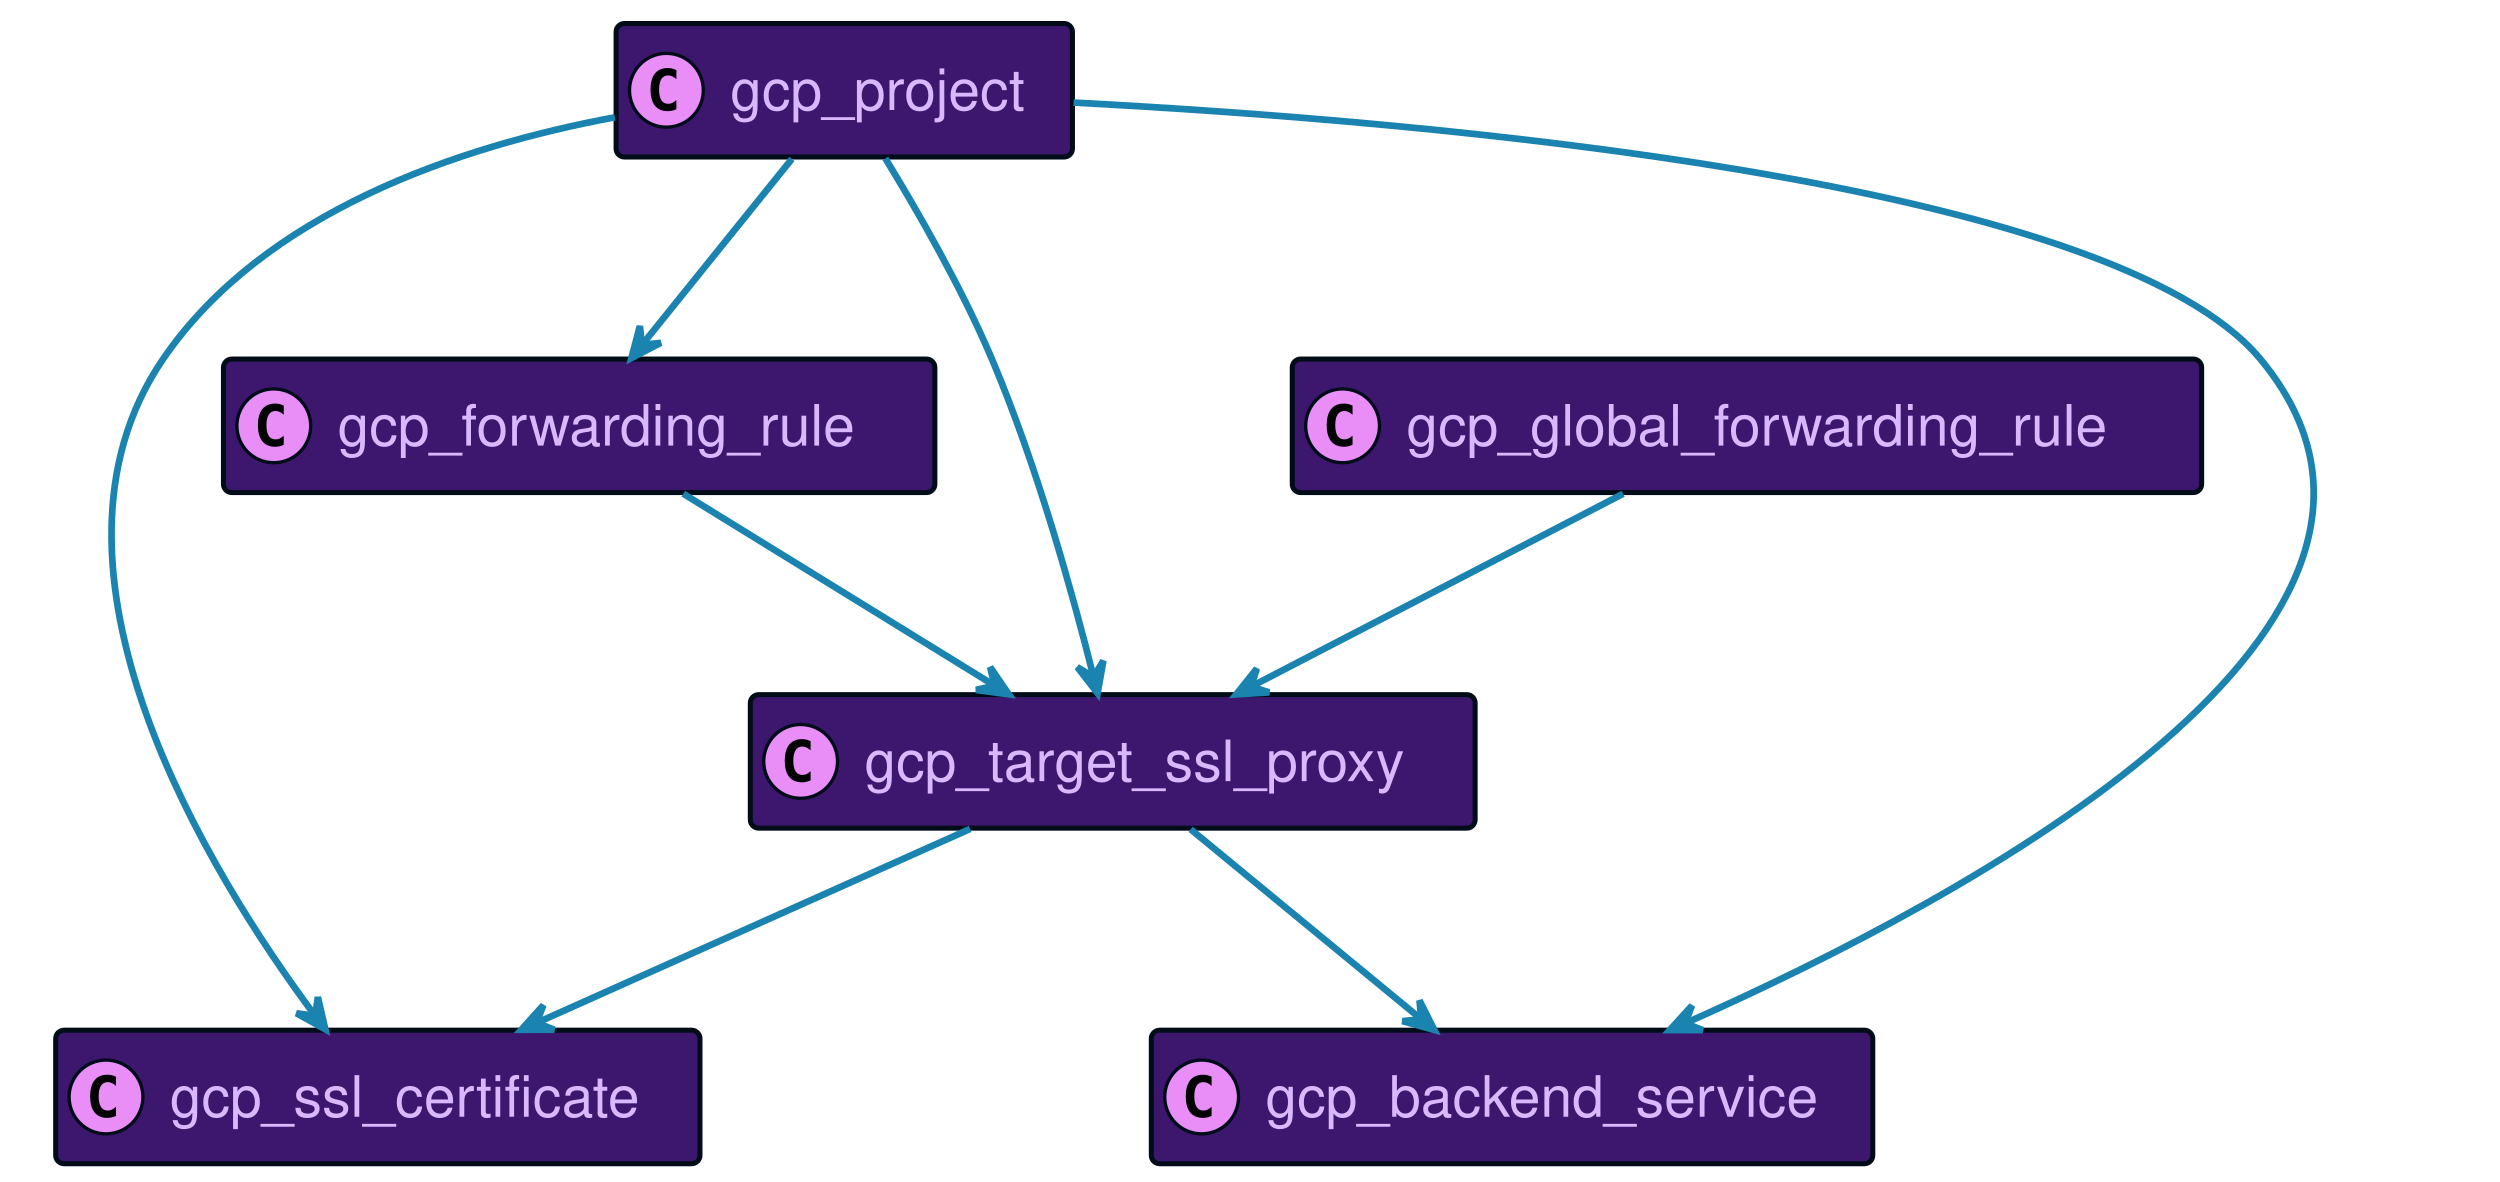
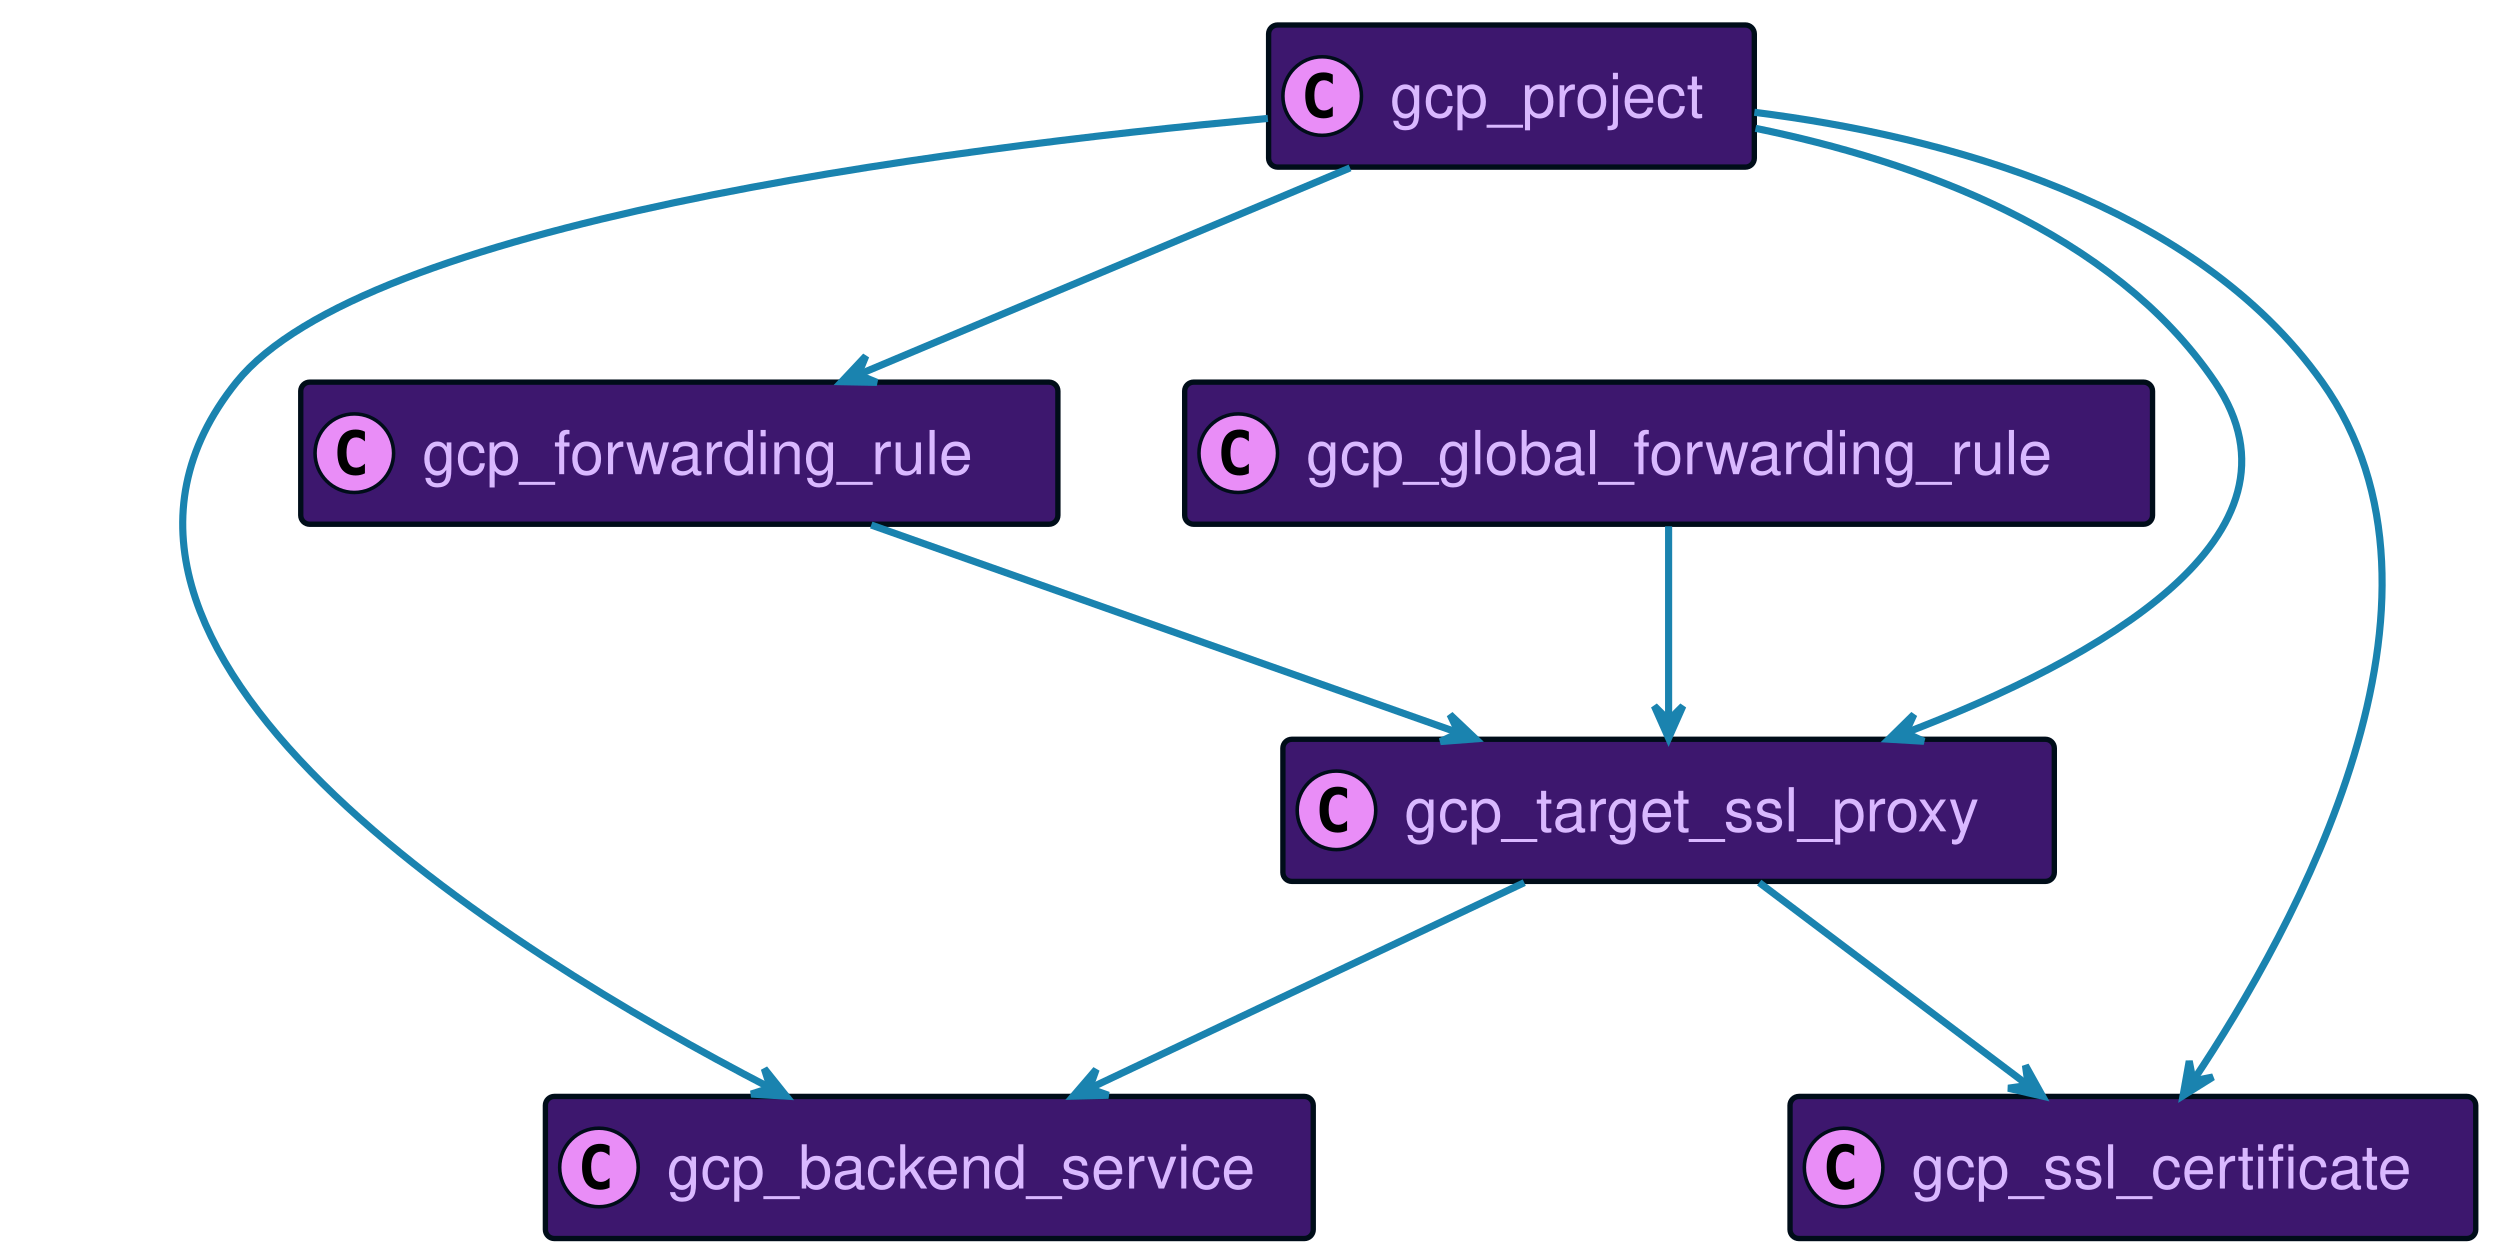
- <svg xmlns="http://www.w3.org/2000/svg" xmlns:xlink="http://www.w3.org/1999/xlink" width="745" height="352" preserveAspectRatio="none" style="width:745px;height:352px;background:#00000000">
-   <a xlink:actuate="onRequest" xlink:href="#a" xlink:show="new" xlink:title="#gcp_ssl_certificate" xlink:type="simple" target="_top">
-     <rect id="a" width="192" height="39.789" x="16.59" y="307" fill="#3D176E" rx="2.5" ry="2.5" style="stroke:#000d19;stroke-width:1.5" />
-     <circle cx="31.59" cy="326.894" r="11" fill="#E98DF7" style="stroke:#000d19;stroke-width:1" />
-     <path d="M34.559 332.535q-.578.297-1.219.438-.64.156-1.344.156-2.5 0-3.828-1.64-1.312-1.657-1.312-4.782t1.312-4.781q1.328-1.656 3.828-1.656.703 0 1.344.156.656.156 1.219.453v2.719q-.625-.579-1.219-.844-.594-.281-1.219-.281-1.344 0-2.031 1.078-.688 1.062-.688 3.156 0 2.094.688 3.172.688 1.062 2.031 1.062.625 0 1.219-.265.594-.281 1.219-.86v2.72Z" />
-     <text x="50.59" y="332.78" fill="#D9B8FF" font-family="Helvetica" font-size="17" textLength="150">gcp_ssl_certificate</text>
+ <svg xmlns="http://www.w3.org/2000/svg" xmlns:xlink="http://www.w3.org/1999/xlink" width="700" height="352" preserveAspectRatio="none" style="width:700px;height:352px;background:#00000000">
+   <a xlink:actuate="onRequest" xlink:href="#a" xlink:show="new" xlink:title="#gcp_global_forwarding_rule" xlink:type="simple" target="_top">
+     <rect id="a" width="271" height="39.789" x="331.71" y="107" fill="#3D176E" rx="2.5" ry="2.5" style="stroke:#000d19;stroke-width:1.5" />
+     <circle cx="346.71" cy="126.894" r="11" fill="#E98DF7" style="stroke:#000d19;stroke-width:1" />
+     <path d="M349.679 132.535q-.578.297-1.219.438-.64.156-1.344.156-2.5 0-3.828-1.64-1.312-1.657-1.312-4.782t1.312-4.781q1.328-1.657 3.828-1.657.703 0 1.344.157.656.156 1.219.453v2.719q-.625-.579-1.219-.844-.594-.281-1.219-.281-1.344 0-2.031 1.078-.688 1.062-.688 3.156 0 2.094.688 3.172.688 1.062 2.031 1.062.625 0 1.219-.265.594-.281 1.219-.86v2.72Z" />
+     <text x="365.71" y="132.78" fill="#D9B8FF" font-family="Helvetica" font-size="17" textLength="229">gcp_global_forwarding_rule</text>
  </a>
  <a xlink:actuate="onRequest" xlink:href="#b" xlink:show="new" xlink:title="#gcp_forwarding_rule" xlink:type="simple" target="_top">
-     <rect id="b" width="212" height="39.789" x="66.59" y="107" fill="#3D176E" rx="2.5" ry="2.5" style="stroke:#000d19;stroke-width:1.5" />
-     <circle cx="81.59" cy="126.894" r="11" fill="#E98DF7" style="stroke:#000d19;stroke-width:1" />
-     <path d="M84.559 132.535q-.578.297-1.219.438-.64.156-1.344.156-2.5 0-3.828-1.64-1.312-1.657-1.312-4.782t1.312-4.781q1.328-1.657 3.828-1.657.703 0 1.344.157.656.156 1.219.453v2.719q-.625-.579-1.219-.844-.594-.281-1.219-.281-1.343 0-2.031 1.078-.688 1.062-.688 3.156 0 2.094.688 3.172.688 1.062 2.031 1.062.625 0 1.219-.265.594-.281 1.219-.86v2.72Z" />
-     <text x="100.59" y="132.78" fill="#D9B8FF" font-family="Helvetica" font-size="17" textLength="170">gcp_forwarding_rule</text>
+     <rect id="b" width="212" height="39.789" x="84.21" y="107" fill="#3D176E" rx="2.5" ry="2.5" style="stroke:#000d19;stroke-width:1.5" />
+     <circle cx="99.21" cy="126.894" r="11" fill="#E98DF7" style="stroke:#000d19;stroke-width:1" />
+     <path d="M102.179 132.535q-.578.297-1.219.438-.64.156-1.344.156-2.5 0-3.828-1.64-1.312-1.657-1.312-4.782t1.312-4.781q1.328-1.657 3.828-1.657.703 0 1.344.157.656.156 1.219.453v2.719q-.625-.579-1.219-.844-.594-.281-1.219-.281-1.344 0-2.031 1.078-.688 1.062-.688 3.156 0 2.094.688 3.172.688 1.062 2.031 1.062.625 0 1.219-.265.594-.281 1.219-.86v2.72Z" />
+     <text x="118.21" y="132.78" fill="#D9B8FF" font-family="Helvetica" font-size="17" textLength="170">gcp_forwarding_rule</text>
  </a>
-   <a xlink:actuate="onRequest" xlink:href="#c" xlink:show="new" xlink:title="#gcp_global_forwarding_rule" xlink:type="simple" target="_top">
-     <rect id="c" width="271" height="39.789" x="385.09" y="107" fill="#3D176E" rx="2.5" ry="2.5" style="stroke:#000d19;stroke-width:1.5" />
-     <circle cx="400.09" cy="126.894" r="11" fill="#E98DF7" style="stroke:#000d19;stroke-width:1" />
-     <path d="M403.059 132.535q-.578.297-1.219.438-.64.156-1.344.156-2.5 0-3.828-1.64-1.312-1.657-1.312-4.782t1.312-4.781q1.328-1.657 3.828-1.657.703 0 1.344.157.656.156 1.219.453v2.719q-.625-.579-1.219-.844-.594-.281-1.219-.281-1.344 0-2.031 1.078-.688 1.062-.688 3.156 0 2.094.688 3.172.688 1.062 2.031 1.062.625 0 1.219-.265.594-.281 1.219-.86v2.72Z" />
-     <text x="419.09" y="132.78" fill="#D9B8FF" font-family="Helvetica" font-size="17" textLength="229">gcp_global_forwarding_rule</text>
+   <a xlink:actuate="onRequest" xlink:href="#c" xlink:show="new" xlink:title="#gcp_target_ssl_proxy" xlink:type="simple" target="_top">
+     <rect id="c" width="216" height="39.789" x="359.21" y="207" fill="#3D176E" rx="2.5" ry="2.5" style="stroke:#000d19;stroke-width:1.5" />
+     <circle cx="374.21" cy="226.894" r="11" fill="#E98DF7" style="stroke:#000d19;stroke-width:1" />
+     <path d="M377.179 232.535q-.578.297-1.219.438-.64.156-1.344.156-2.5 0-3.828-1.64-1.312-1.657-1.312-4.782t1.312-4.781q1.328-1.656 3.828-1.656.703 0 1.344.156.656.156 1.219.453v2.719q-.625-.579-1.219-.844-.594-.281-1.219-.281-1.344 0-2.031 1.078-.688 1.062-.688 3.156 0 2.094.688 3.172.688 1.062 2.031 1.062.625 0 1.219-.265.594-.281 1.219-.86v2.72Z" />
+     <text x="393.21" y="232.78" fill="#D9B8FF" font-family="Helvetica" font-size="17" textLength="174">gcp_target_ssl_proxy</text>
  </a>
  <a xlink:actuate="onRequest" xlink:href="#d" xlink:show="new" xlink:title="#gcp_backend_service" xlink:type="simple" target="_top">
-     <rect id="d" width="215" height="39.789" x="343.09" y="307" fill="#3D176E" rx="2.5" ry="2.5" style="stroke:#000d19;stroke-width:1.5" />
-     <circle cx="358.09" cy="326.894" r="11" fill="#E98DF7" style="stroke:#000d19;stroke-width:1" />
-     <path d="M361.059 332.535q-.578.297-1.219.438-.64.156-1.344.156-2.5 0-3.828-1.64-1.312-1.657-1.312-4.782t1.312-4.781q1.328-1.656 3.828-1.656.703 0 1.344.156.656.156 1.219.453v2.719q-.625-.579-1.219-.844-.594-.281-1.219-.281-1.344 0-2.031 1.078-.688 1.062-.688 3.156 0 2.094.688 3.172.688 1.062 2.031 1.062.625 0 1.219-.265.594-.281 1.219-.86v2.72Z" />
-     <text x="377.09" y="332.78" fill="#D9B8FF" font-family="Helvetica" font-size="17" textLength="173">gcp_backend_service</text>
+     <rect id="d" width="215" height="39.789" x="152.71" y="307" fill="#3D176E" rx="2.5" ry="2.5" style="stroke:#000d19;stroke-width:1.5" />
+     <circle cx="167.71" cy="326.894" r="11" fill="#E98DF7" style="stroke:#000d19;stroke-width:1" />
+     <path d="M170.679 332.535q-.578.297-1.219.438-.64.156-1.344.156-2.5 0-3.828-1.64-1.312-1.657-1.312-4.782t1.312-4.781q1.328-1.656 3.828-1.656.703 0 1.344.156.656.156 1.219.453v2.719q-.625-.579-1.219-.844-.594-.281-1.219-.281-1.344 0-2.031 1.078-.688 1.062-.688 3.156 0 2.094.688 3.172.688 1.062 2.031 1.062.625 0 1.219-.265.594-.281 1.219-.86v2.72Z" />
+     <text x="186.71" y="332.78" fill="#D9B8FF" font-family="Helvetica" font-size="17" textLength="173">gcp_backend_service</text>
  </a>
-   <a xlink:actuate="onRequest" xlink:href="#e" xlink:show="new" xlink:title="#gcp_target_ssl_proxy" xlink:type="simple" target="_top">
-     <rect id="e" width="216" height="39.789" x="223.59" y="207" fill="#3D176E" rx="2.5" ry="2.5" style="stroke:#000d19;stroke-width:1.5" />
-     <circle cx="238.59" cy="226.894" r="11" fill="#E98DF7" style="stroke:#000d19;stroke-width:1" />
-     <path d="M241.559 232.535q-.578.297-1.219.438-.64.156-1.344.156-2.5 0-3.828-1.64-1.312-1.657-1.312-4.782t1.312-4.781q1.328-1.656 3.828-1.656.703 0 1.344.156.656.156 1.219.453v2.719q-.625-.579-1.219-.844-.594-.281-1.219-.281-1.344 0-2.031 1.078-.688 1.062-.688 3.156 0 2.094.688 3.172.688 1.062 2.031 1.062.625 0 1.219-.265.594-.281 1.219-.86v2.72Z" />
-     <text x="257.59" y="232.78" fill="#D9B8FF" font-family="Helvetica" font-size="17" textLength="174">gcp_target_ssl_proxy</text>
+   <a xlink:actuate="onRequest" xlink:href="#e" xlink:show="new" xlink:title="#gcp_ssl_certificate" xlink:type="simple" target="_top">
+     <rect id="e" width="192" height="39.789" x="501.21" y="307" fill="#3D176E" rx="2.5" ry="2.5" style="stroke:#000d19;stroke-width:1.5" />
+     <circle cx="516.21" cy="326.894" r="11" fill="#E98DF7" style="stroke:#000d19;stroke-width:1" />
+     <path d="M519.179 332.535q-.578.297-1.219.438-.64.156-1.344.156-2.5 0-3.828-1.64-1.312-1.657-1.312-4.782t1.312-4.781q1.328-1.656 3.828-1.656.703 0 1.344.156.656.156 1.219.453v2.719q-.625-.579-1.219-.844-.594-.281-1.219-.281-1.343 0-2.031 1.078-.688 1.062-.688 3.156 0 2.094.688 3.172.688 1.062 2.031 1.062.625 0 1.219-.265.594-.281 1.219-.86v2.72Z" />
+     <text x="535.21" y="332.78" fill="#D9B8FF" font-family="Helvetica" font-size="17" textLength="150">gcp_ssl_certificate</text>
  </a>
  <a xlink:actuate="onRequest" xlink:href="#f" xlink:show="new" xlink:title="#gcp_project" xlink:type="simple" target="_top">
-     <rect id="f" width="136" height="39.789" x="183.59" y="7" fill="#3D176E" rx="2.5" ry="2.5" style="stroke:#000d19;stroke-width:1.5" />
-     <circle cx="198.59" cy="26.895" r="11" fill="#E98DF7" style="stroke:#000d19;stroke-width:1" />
-     <path d="M201.559 32.535q-.578.297-1.219.438-.64.156-1.344.156-2.5 0-3.828-1.64-1.312-1.657-1.312-4.782t1.312-4.781q1.328-1.656 3.828-1.656.703 0 1.344.156.656.156 1.219.453v2.719q-.625-.578-1.219-.844-.594-.281-1.219-.281-1.344 0-2.031 1.078-.688 1.062-.688 3.156 0 2.094.688 3.172.688 1.062 2.031 1.062.625 0 1.219-.265.594-.281 1.219-.86v2.72Z" />
-     <text x="217.59" y="32.78" fill="#D9B8FF" font-family="Helvetica" font-size="17" textLength="94">gcp_project</text>
+     <rect id="f" width="136" height="39.789" x="355.21" y="7" fill="#3D176E" rx="2.5" ry="2.5" style="stroke:#000d19;stroke-width:1.5" />
+     <circle cx="370.21" cy="26.895" r="11" fill="#E98DF7" style="stroke:#000d19;stroke-width:1" />
+     <path d="M373.179 32.535q-.578.297-1.219.438-.64.156-1.344.156-2.5 0-3.828-1.64-1.312-1.657-1.312-4.782t1.312-4.781q1.328-1.656 3.828-1.656.703 0 1.344.156.656.156 1.219.453v2.719q-.625-.578-1.219-.844-.594-.281-1.219-.281-1.344 0-2.031 1.078-.688 1.062-.688 3.156 0 2.094.688 3.172.688 1.062 2.031 1.062.625 0 1.219-.265.594-.281 1.219-.86v2.72Z" />
+     <text x="389.21" y="32.78" fill="#D9B8FF" font-family="Helvetica" font-size="17" textLength="94">gcp_project</text>
  </a>
-   <path fill="none" d="M203.62 147.13c26.6 16.39 64.89 39.99 92.65 57.1" style="stroke:#1a83af;stroke-width:2" />
-   <path fill="#1A83AF" d="m300.63 206.92-5.556-8.132 1.302 5.505-5.505 1.302 9.759 1.325z" style="stroke:#1a83af;stroke-width:2" />
-   <path fill="none" d="M483.7 147.13c-31.74 16.46-77.5 40.19-110.54 57.31" style="stroke:#1a83af;stroke-width:2" />
-   <path fill="#1A83AF" d="m368.39 206.92 9.83-.598-5.393-1.707 1.707-5.393-6.144 7.698z" style="stroke:#1a83af;stroke-width:2" />
-   <path fill="none" d="M289.1 247.01c-37.05 16.58-90.74 40.61-129.16 57.8" style="stroke:#1a83af;stroke-width:2" />
-   <path fill="#1A83AF" d="m155.33 306.87 9.849-.02-5.284-2.02 2.02-5.284-6.585 7.324z" style="stroke:#1a83af;stroke-width:2" />
-   <path fill="none" d="M354.82 247.13c19.65 16.19 47.85 39.41 68.56 56.47" style="stroke:#1a83af;stroke-width:2" />
-   <path fill="#1A83AF" d="m427.42 306.92-4.411-8.806.549 5.63-5.63.55 9.492 2.626z" style="stroke:#1a83af;stroke-width:2" />
-   <path fill="none" d="M235.98 47.36c-12.77 15.84-30.87 38.3-44.46 55.16" style="stroke:#1a83af;stroke-width:2" />
-   <path fill="#1A83AF" d="m188.17 106.68 8.752-4.517-5.623.617-.618-5.623-2.511 9.523z" style="stroke:#1a83af;stroke-width:2" />
-   <path fill="none" d="M263.83 47.21c9.58 15.65 22.75 38.54 31.76 59.79 13.45 31.73 24.12 70.16 30.26 94.6" style="stroke:#1a83af;stroke-width:2" />
-   <path fill="#1A83AF" d="m327.08 206.59 1.725-9.697-2.924 4.843-4.843-2.924 6.042 7.778z" style="stroke:#1a83af;stroke-width:2" />
-   <path fill="none" d="M183.23 34.95C136.8 43.63 78.58 63.14 48.59 107 6 169.27 62.21 260.1 93.78 302.53" style="stroke:#1a83af;stroke-width:2" />
-   <path fill="#1A83AF" d="m96.94 306.73-2.222-9.595-.787 5.602-5.602-.787 8.611 4.78z" style="stroke:#1a83af;stroke-width:2" />
-   <path fill="none" d="M319.93 30.57c107.76 5.65 309.5 23.24 353.66 76.43 65.4 78.78-86.75 160.4-171.28 197.88" style="stroke:#1a83af;stroke-width:2" />
-   <path fill="#1A83AF" d="m497.59 306.95 9.849.031-5.274-2.047 2.048-5.273-6.623 7.289z" style="stroke:#1a83af;stroke-width:2" />
+   <path fill="none" d="M467.21 147.36v54.3" style="stroke:#1a83af;stroke-width:2" />
+   <path fill="#1A83AF" d="m467.21 206.68 4-9-4 4-4-4 4 9z" style="stroke:#1a83af;stroke-width:2" />
+   <path fill="none" d="M243.94 147.01c47.16 16.68 115.61 40.9 164.27 58.12" style="stroke:#1a83af;stroke-width:2" />
+   <path fill="#1A83AF" d="m413.15 206.87-7.146-6.778 2.433 5.107-5.106 2.434 9.819-.763z" style="stroke:#1a83af;stroke-width:2" />
+   <path fill="none" d="M426.8 247.13c-34.9 16.52-85.29 40.38-121.5 57.52" style="stroke:#1a83af;stroke-width:2" />
+   <path fill="#1A83AF" d="m300.51 306.92 9.846-.246-5.33-1.898 1.9-5.329-6.416 7.473z" style="stroke:#1a83af;stroke-width:2" />
+   <path fill="none" d="M492.58 247.13c21.57 16.25 52.54 39.6 75.19 56.68" style="stroke:#1a83af;stroke-width:2" />
+   <path fill="#1A83AF" d="m571.9 306.92-4.78-8.61.787 5.6-5.602.788 9.595 2.222z" style="stroke:#1a83af;stroke-width:2" />
+   <path fill="none" d="M355.01 33.15C261.7 41.79 101.73 62.76 66.21 107 6 181.99 140.98 265.85 215.35 304.44" style="stroke:#1a83af;stroke-width:2" />
+   <path fill="#1A83AF" d="m220.16 306.92-6.154-7.69 1.714 5.391-5.391 1.714 9.831.585z" style="stroke:#1a83af;stroke-width:2" />
+   <path fill="none" d="M491.54 35.93c44.76 9.14 100.07 28.8 128.67 71.07 29.19 43.16-32.89 77.64-86.52 98.15" style="stroke:#1a83af;stroke-width:2" />
+   <path fill="#1A83AF" d="m528.86 206.97 9.832.585-5.15-2.34 2.34-5.15-7.022 6.905z" style="stroke:#1a83af;stroke-width:2" />
+   <path fill="none" d="M378.01 47.01c-39.43 16.58-96.55 40.61-137.43 57.8" style="stroke:#1a83af;stroke-width:2" />
+   <path fill="#1A83AF" d="m235.68 106.87 9.847.194-5.239-2.134 2.135-5.24-6.743 7.18z" style="stroke:#1a83af;stroke-width:2" />
+   <path fill="none" d="M491.22 31.44c52.93 6.68 123.21 25.22 158.99 75.56 43.27 60.88-7.49 152.78-36.09 195.55" style="stroke:#1a83af;stroke-width:2" />
+   <path fill="#1A83AF" d="m611.26 306.78 8.354-5.217-5.554 1.074-1.074-5.553-1.726 9.696z" style="stroke:#1a83af;stroke-width:2" />
</svg>
